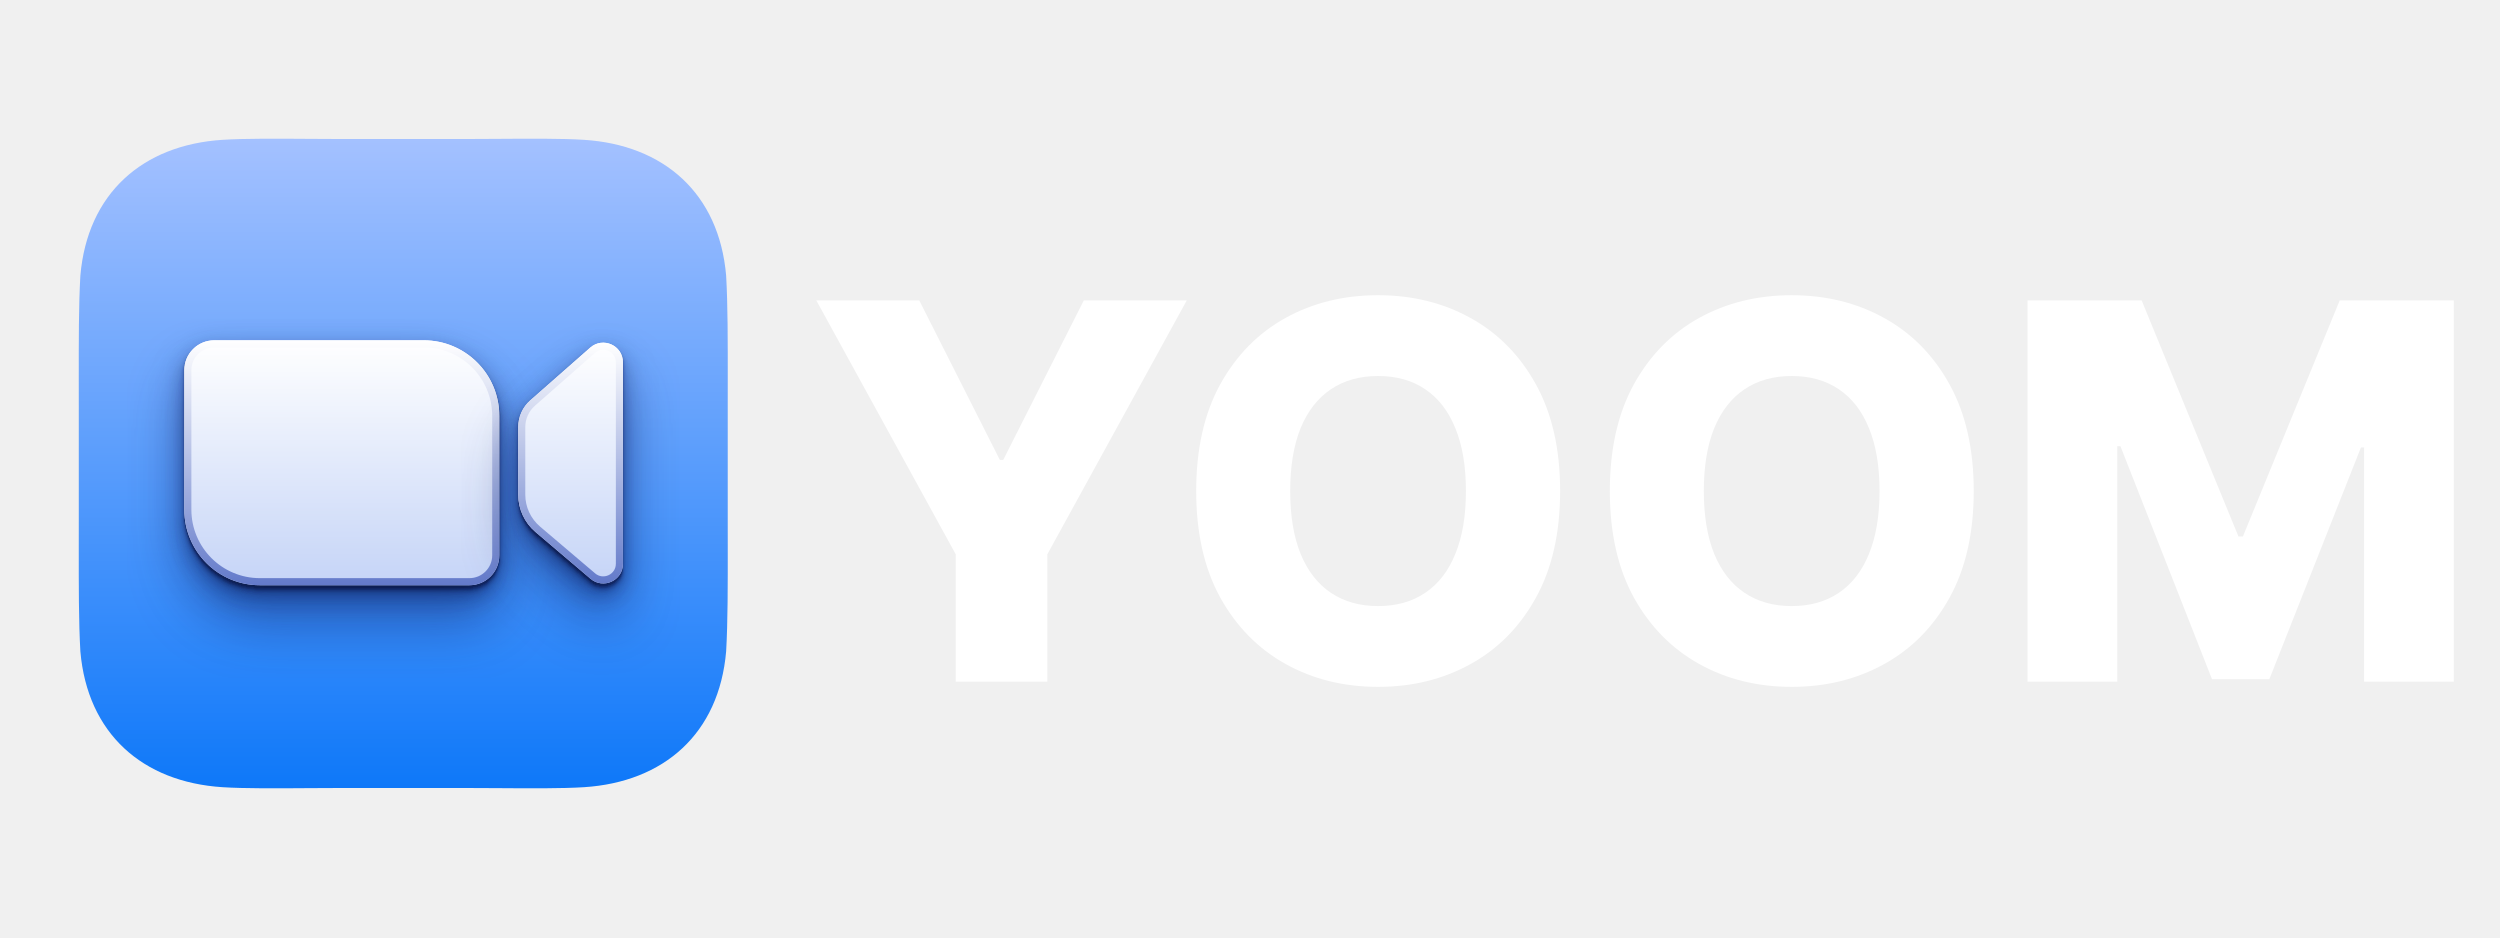
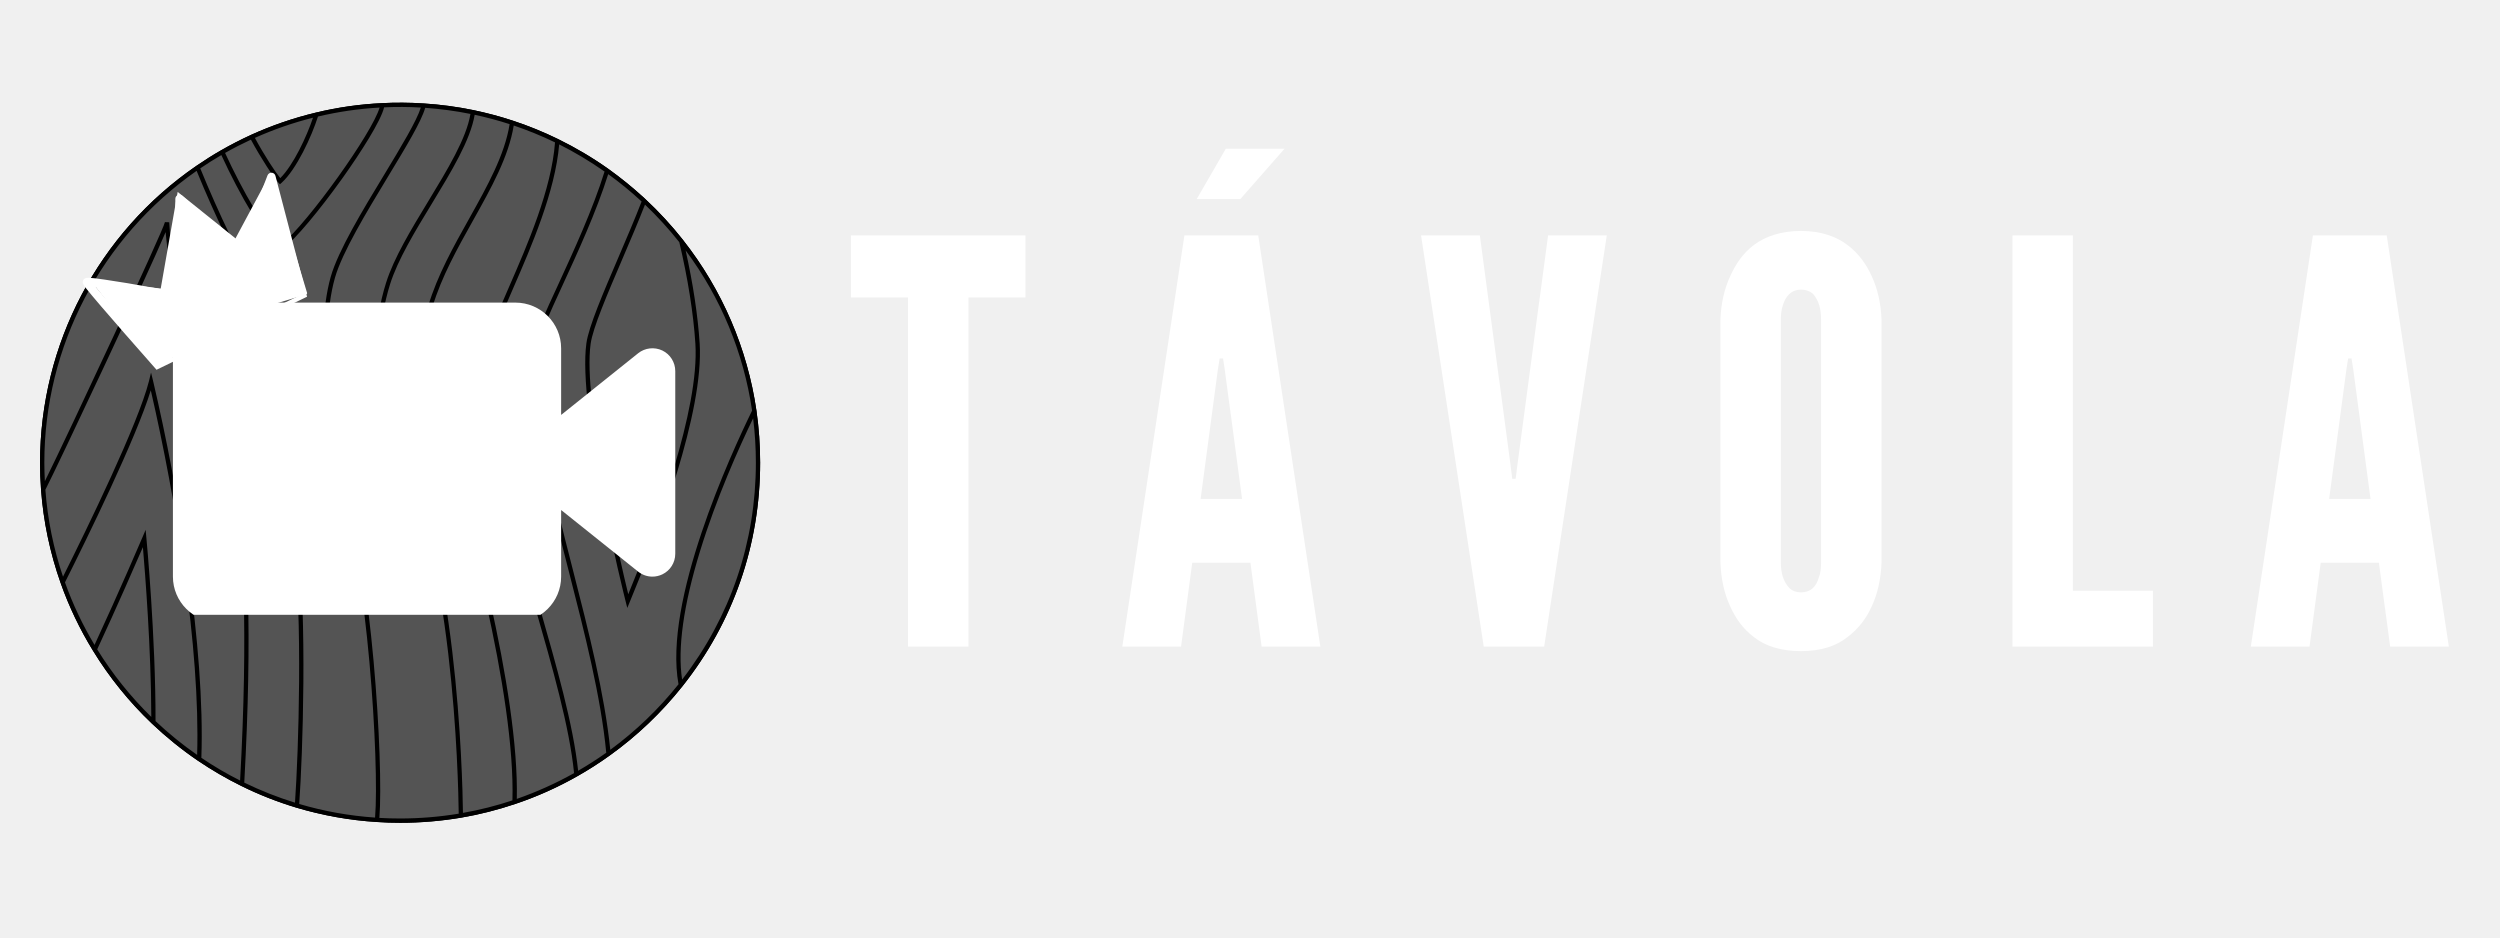
- <svg xmlns="http://www.w3.org/2000/svg" width="200" height="75" viewBox="0 0 159 52" fill="none">
-   <path d="M19.672 5.019C20.438 5.025 21.203 5.03 21.933 5.03H29.362C30.092 5.03 30.857 5.025 31.622 5.019C33.682 5.005 35.746 4.991 37.142 5.08C42.226 5.406 45.733 8.486 46.183 13.72C46.29 15.601 46.288 17.867 46.285 20.539V20.54C46.284 20.999 46.284 21.469 46.284 21.952V29.381C46.284 29.864 46.284 30.334 46.285 30.793C46.288 33.465 46.29 35.731 46.183 37.612C45.733 42.847 42.226 45.927 37.142 46.253C35.746 46.342 33.682 46.328 31.622 46.313C30.857 46.308 30.092 46.303 29.362 46.303H21.933C21.203 46.303 20.438 46.308 19.672 46.313C17.612 46.328 15.549 46.342 14.152 46.253C9.068 45.927 5.562 42.847 5.111 37.612C5.004 35.732 5.007 33.466 5.01 30.794V30.793C5.01 30.334 5.011 29.864 5.011 29.381V21.952C5.011 21.469 5.01 20.999 5.01 20.54V20.539C5.007 17.867 5.004 15.601 5.111 13.72C5.562 8.486 9.068 5.406 14.152 5.08C15.549 4.991 17.612 5.005 19.672 5.019Z" fill="url(#paint0_linear_2973_971)" />
-   <g filter="url(#filter0_dddddd_2973_971)">
-     <path d="M11.721 19.735C11.721 18.684 12.573 17.831 13.624 17.831H26.948C29.603 17.831 31.756 19.984 31.756 22.64V31.506C31.756 32.557 30.904 33.409 29.853 33.409H16.529C13.873 33.409 11.721 31.256 11.721 28.6V19.735Z" fill="url(#paint1_linear_2973_971)" />
-     <path d="M13.624 18.057H26.948C29.479 18.057 31.53 20.109 31.53 22.64V31.506C31.53 32.432 30.779 33.183 29.853 33.183H16.529C13.998 33.183 11.946 31.131 11.946 28.6V19.735C11.946 18.808 12.697 18.057 13.624 18.057Z" stroke="url(#paint2_linear_2973_971)" stroke-width="0.451" />
-   </g>
-   <g filter="url(#filter1_dddddd_2973_971)">
-     <path d="M32.958 23.346C32.958 22.699 33.237 22.082 33.723 21.654L37.54 18.296C38.349 17.584 39.62 18.159 39.62 19.236V32.042C39.62 33.109 38.37 33.687 37.557 32.996L34.053 30.019C33.358 29.429 32.958 28.564 32.958 27.653V23.346Z" fill="url(#paint3_linear_2973_971)" />
-     <path d="M33.872 21.823L37.689 18.465C38.353 17.882 39.394 18.353 39.394 19.236V32.042C39.394 32.917 38.37 33.391 37.703 32.825L34.199 29.848C33.555 29.3 33.183 28.498 33.183 27.653V23.346C33.183 22.763 33.434 22.209 33.872 21.823Z" stroke="url(#paint4_linear_2973_971)" stroke-width="0.451" />
-   </g>
-   <path d="M51.918 15.294H58.465L63.591 25.44H63.804L68.93 15.294H75.478L66.61 31.442V39.54H60.785V31.442L51.918 15.294ZM99.224 27.417C99.224 30.085 98.711 32.346 97.684 34.201C96.659 36.056 95.269 37.465 93.517 38.427C91.773 39.39 89.816 39.872 87.645 39.872C85.467 39.872 83.505 39.386 81.761 38.416C80.017 37.445 78.632 36.036 77.606 34.189C76.587 32.334 76.078 30.077 76.078 27.417C76.078 24.749 76.587 22.488 77.606 20.633C78.632 18.779 80.017 17.37 81.761 16.407C83.505 15.444 85.467 14.963 87.645 14.963C89.816 14.963 91.773 15.444 93.517 16.407C95.269 17.37 96.659 18.779 97.684 20.633C98.711 22.488 99.224 24.749 99.224 27.417ZM93.233 27.417C93.233 25.839 93.008 24.505 92.558 23.416C92.116 22.326 91.477 21.502 90.64 20.941C89.812 20.381 88.813 20.101 87.645 20.101C86.485 20.101 85.486 20.381 84.65 20.941C83.813 21.502 83.17 22.326 82.72 23.416C82.278 24.505 82.057 25.839 82.057 27.417C82.057 28.996 82.278 30.329 82.72 31.419C83.17 32.508 83.813 33.333 84.65 33.893C85.486 34.453 86.485 34.734 87.645 34.734C88.813 34.734 89.812 34.453 90.64 33.893C91.477 33.333 92.116 32.508 92.558 31.419C93.008 30.329 93.233 28.996 93.233 27.417ZM125.53 27.417C125.53 30.085 125.017 32.346 123.991 34.201C122.965 36.056 121.576 37.465 119.824 38.427C118.079 39.39 116.122 39.872 113.951 39.872C111.773 39.872 109.812 39.386 108.067 38.416C106.323 37.445 104.938 36.036 103.912 34.189C102.894 32.334 102.385 30.077 102.385 27.417C102.385 24.749 102.894 22.488 103.912 20.633C104.938 18.779 106.323 17.37 108.067 16.407C109.812 15.444 111.773 14.963 113.951 14.963C116.122 14.963 118.079 15.444 119.824 16.407C121.576 17.37 122.965 18.779 123.991 20.633C125.017 22.488 125.53 24.749 125.53 27.417ZM119.539 27.417C119.539 25.839 119.314 24.505 118.865 23.416C118.423 22.326 117.783 21.502 116.947 20.941C116.118 20.381 115.119 20.101 113.951 20.101C112.791 20.101 111.793 20.381 110.956 20.941C110.119 21.502 109.476 22.326 109.026 23.416C108.584 24.505 108.363 25.839 108.363 27.417C108.363 28.996 108.584 30.329 109.026 31.419C109.476 32.508 110.119 33.333 110.956 33.893C111.793 34.453 112.791 34.734 113.951 34.734C115.119 34.734 116.118 34.453 116.947 33.893C117.783 33.333 118.423 32.508 118.865 31.419C119.314 30.329 119.539 28.996 119.539 27.417ZM128.951 15.294H136.209L142.365 30.306H142.649L148.805 15.294H156.063V39.54H150.356V24.647H150.155L144.33 39.386H140.684L134.859 24.564H134.658V39.54H128.951V15.294Z" fill="white" />
+ <svg xmlns="http://www.w3.org/2000/svg" width="200" zoomAndPan="magnify" viewBox="0 0 150 56.25" height="75" preserveAspectRatio="xMidYMid meet" version="1.0">
  <defs>
-     <filter id="filter0_dddddd_2973_971" x="8.114" y="16.479" width="27.248" height="22.79" filterUnits="userSpaceOnUse" color-interpolation-filters="sRGB">
-       <feFlood flood-opacity="0" result="BackgroundImageFix" />
-       <feColorMatrix in="SourceAlpha" type="matrix" values="0 0 0 0 0 0 0 0 0 0 0 0 0 0 0 0 0 0 127 0" result="hardAlpha" />
-       <feOffset dy="0.124" />
-       <feGaussianBlur stdDeviation="0.046" />
-       <feColorMatrix type="matrix" values="0 0 0 0 0.051 0 0 0 0 0.122 0 0 0 0 0.396 0 0 0 0.19 0" />
-       <feBlend mode="multiply" in2="BackgroundImageFix" result="effect1_dropShadow_2973_971" />
-       <feColorMatrix in="SourceAlpha" type="matrix" values="0 0 0 0 0 0 0 0 0 0 0 0 0 0 0 0 0 0 127 0" result="hardAlpha" />
-       <feOffset dy="0.243" />
-       <feGaussianBlur stdDeviation="0.101" />
-       <feColorMatrix type="matrix" values="0 0 0 0 0.051 0 0 0 0 0.122 0 0 0 0 0.396 0 0 0 0.369 0" />
-       <feBlend mode="multiply" in2="effect1_dropShadow_2973_971" result="effect2_dropShadow_2973_971" />
-       <feColorMatrix in="SourceAlpha" type="matrix" values="0 0 0 0 0 0 0 0 0 0 0 0 0 0 0 0 0 0 127 0" result="hardAlpha" />
-       <feOffset dy="0.373" />
-       <feGaussianBlur stdDeviation="0.174" />
-       <feColorMatrix type="matrix" values="0 0 0 0 0.051 0 0 0 0 0.122 0 0 0 0 0.396 0 0 0 0.3 0" />
-       <feBlend mode="multiply" in2="effect2_dropShadow_2973_971" result="effect3_dropShadow_2973_971" />
-       <feColorMatrix in="SourceAlpha" type="matrix" values="0 0 0 0 0 0 0 0 0 0 0 0 0 0 0 0 0 0 127 0" result="hardAlpha" />
-       <feOffset dy="0.548" />
-       <feGaussianBlur stdDeviation="0.551" />
-       <feColorMatrix type="matrix" values="0 0 0 0 0.051 0 0 0 0 0.122 0 0 0 0 0.396 0 0 0 0.3 0" />
-       <feBlend mode="multiply" in2="effect3_dropShadow_2973_971" result="effect4_dropShadow_2973_971" />
-       <feColorMatrix in="SourceAlpha" type="matrix" values="0 0 0 0 0 0 0 0 0 0 0 0 0 0 0 0 0 0 127 0" result="hardAlpha" />
-       <feOffset dy="0.852" />
-       <feGaussianBlur stdDeviation="1.025" />
-       <feColorMatrix type="matrix" values="0 0 0 0 0.051 0 0 0 0 0.122 0 0 0 0 0.396 0 0 0 0.29 0" />
-       <feBlend mode="overlay" in2="effect4_dropShadow_2973_971" result="effect5_dropShadow_2973_971" />
-       <feColorMatrix in="SourceAlpha" type="matrix" values="0 0 0 0 0 0 0 0 0 0 0 0 0 0 0 0 0 0 127 0" result="hardAlpha" />
-       <feOffset dy="2.254" />
-       <feGaussianBlur stdDeviation="1.803" />
-       <feColorMatrix type="matrix" values="0 0 0 0 0.051 0 0 0 0 0.122 0 0 0 0 0.396 0 0 0 0.45 0" />
-       <feBlend mode="multiply" in2="effect5_dropShadow_2973_971" result="effect6_dropShadow_2973_971" />
-       <feBlend mode="normal" in="SourceGraphic" in2="effect6_dropShadow_2973_971" result="shape" />
-     </filter>
-     <filter id="filter1_dddddd_2973_971" x="29.352" y="16.629" width="13.874" height="22.528" filterUnits="userSpaceOnUse" color-interpolation-filters="sRGB">
-       <feFlood flood-opacity="0" result="BackgroundImageFix" />
-       <feColorMatrix in="SourceAlpha" type="matrix" values="0 0 0 0 0 0 0 0 0 0 0 0 0 0 0 0 0 0 127 0" result="hardAlpha" />
-       <feOffset dy="0.124" />
-       <feGaussianBlur stdDeviation="0.046" />
-       <feColorMatrix type="matrix" values="0 0 0 0 0.051 0 0 0 0 0.122 0 0 0 0 0.396 0 0 0 0.19 0" />
-       <feBlend mode="multiply" in2="BackgroundImageFix" result="effect1_dropShadow_2973_971" />
-       <feColorMatrix in="SourceAlpha" type="matrix" values="0 0 0 0 0 0 0 0 0 0 0 0 0 0 0 0 0 0 127 0" result="hardAlpha" />
-       <feOffset dy="0.243" />
-       <feGaussianBlur stdDeviation="0.101" />
-       <feColorMatrix type="matrix" values="0 0 0 0 0.051 0 0 0 0 0.122 0 0 0 0 0.396 0 0 0 0.369 0" />
-       <feBlend mode="multiply" in2="effect1_dropShadow_2973_971" result="effect2_dropShadow_2973_971" />
-       <feColorMatrix in="SourceAlpha" type="matrix" values="0 0 0 0 0 0 0 0 0 0 0 0 0 0 0 0 0 0 127 0" result="hardAlpha" />
-       <feOffset dy="0.373" />
-       <feGaussianBlur stdDeviation="0.174" />
-       <feColorMatrix type="matrix" values="0 0 0 0 0.051 0 0 0 0 0.122 0 0 0 0 0.396 0 0 0 0.3 0" />
-       <feBlend mode="multiply" in2="effect2_dropShadow_2973_971" result="effect3_dropShadow_2973_971" />
-       <feColorMatrix in="SourceAlpha" type="matrix" values="0 0 0 0 0 0 0 0 0 0 0 0 0 0 0 0 0 0 127 0" result="hardAlpha" />
-       <feOffset dy="0.548" />
-       <feGaussianBlur stdDeviation="0.551" />
-       <feColorMatrix type="matrix" values="0 0 0 0 0.051 0 0 0 0 0.122 0 0 0 0 0.396 0 0 0 0.3 0" />
-       <feBlend mode="multiply" in2="effect3_dropShadow_2973_971" result="effect4_dropShadow_2973_971" />
-       <feColorMatrix in="SourceAlpha" type="matrix" values="0 0 0 0 0 0 0 0 0 0 0 0 0 0 0 0 0 0 127 0" result="hardAlpha" />
-       <feOffset dy="0.852" />
-       <feGaussianBlur stdDeviation="1.025" />
-       <feColorMatrix type="matrix" values="0 0 0 0 0.051 0 0 0 0 0.122 0 0 0 0 0.396 0 0 0 0.29 0" />
-       <feBlend mode="overlay" in2="effect4_dropShadow_2973_971" result="effect5_dropShadow_2973_971" />
-       <feColorMatrix in="SourceAlpha" type="matrix" values="0 0 0 0 0 0 0 0 0 0 0 0 0 0 0 0 0 0 127 0" result="hardAlpha" />
-       <feOffset dy="2.254" />
-       <feGaussianBlur stdDeviation="1.803" />
-       <feColorMatrix type="matrix" values="0 0 0 0 0.051 0 0 0 0 0.122 0 0 0 0 0.396 0 0 0 0.45 0" />
-       <feBlend mode="multiply" in2="effect5_dropShadow_2973_971" result="effect6_dropShadow_2973_971" />
-       <feBlend mode="normal" in="SourceGraphic" in2="effect6_dropShadow_2973_971" result="shape" />
-     </filter>
-     <linearGradient id="paint0_linear_2973_971" x1="25.647" y1="5.009" x2="25.647" y2="46.324" gradientUnits="userSpaceOnUse">
-       <stop stop-color="#A4C1FF" />
-       <stop offset="1" stop-color="#0E78F9" />
-     </linearGradient>
-     <linearGradient id="paint1_linear_2973_971" x1="21.738" y1="17.831" x2="21.738" y2="33.409" gradientUnits="userSpaceOnUse">
-       <stop stop-color="white" />
-       <stop offset="1" stop-color="#C5D4F7" />
-     </linearGradient>
-     <linearGradient id="paint2_linear_2973_971" x1="21.738" y1="17.831" x2="21.738" y2="33.409" gradientUnits="userSpaceOnUse">
-       <stop stop-color="white" />
-       <stop offset="1" stop-color="#637ACA" />
-     </linearGradient>
-     <linearGradient id="paint3_linear_2973_971" x1="36.289" y1="17.982" x2="36.289" y2="33.297" gradientUnits="userSpaceOnUse">
-       <stop stop-color="white" />
-       <stop offset="1" stop-color="#C5D4F7" />
-     </linearGradient>
-     <linearGradient id="paint4_linear_2973_971" x1="36.289" y1="17.982" x2="36.289" y2="33.297" gradientUnits="userSpaceOnUse">
-       <stop stop-color="white" />
-       <stop offset="1" stop-color="#637ACA" />
-     </linearGradient>
+     <g />
+     <clipPath id="27e645c90a">
+       <path d="M 2.395 6.145 L 45.621 6.145 L 45.621 49.367 L 2.395 49.367 Z M 2.395 6.145 " clip-rule="nonzero" />
+     </clipPath>
+     <clipPath id="873afb8c95">
+       <path d="M 40 24 L 45.621 24 L 45.621 42 L 40 42 Z M 40 24 " clip-rule="nonzero" />
+     </clipPath>
+     <clipPath id="4b9ea81f6a">
+       <path d="M 32 10 L 45.621 10 L 45.621 46 L 32 46 Z M 32 10 " clip-rule="nonzero" />
+     </clipPath>
+     <clipPath id="3f2d5607fd">
+       <path d="M 22 6.145 L 31 6.145 L 31 49 L 22 49 Z M 22 6.145 " clip-rule="nonzero" />
+     </clipPath>
+     <clipPath id="9c99594391">
+       <path d="M 19 6.145 L 29 6.145 L 29 49.367 L 19 49.367 Z M 19 6.145 " clip-rule="nonzero" />
+     </clipPath>
+     <clipPath id="2e23400145">
+       <path d="M 11 6.145 L 26 6.145 L 26 49.367 L 11 49.367 Z M 11 6.145 " clip-rule="nonzero" />
+     </clipPath>
+     <clipPath id="9ab340fa2b">
+       <path d="M 13 6.145 L 23 6.145 L 23 15 L 13 15 Z M 13 6.145 " clip-rule="nonzero" />
+     </clipPath>
+     <clipPath id="eb9f9ff59d">
+       <path d="M 15 6.145 L 19 6.145 L 19 11 L 15 11 Z M 15 6.145 " clip-rule="nonzero" />
+     </clipPath>
+     <clipPath id="e169e474e6">
+       <path d="M 2.395 10 L 19 10 L 19 49 L 2.395 49 Z M 2.395 10 " clip-rule="nonzero" />
+     </clipPath>
+     <clipPath id="f12c0516ff">
+       <path d="M 2.395 13 L 15 13 L 15 48 L 2.395 48 Z M 2.395 13 " clip-rule="nonzero" />
+     </clipPath>
+     <clipPath id="124c5afaf8">
+       <path d="M 2.395 6.145 L 45.621 6.145 L 45.621 49.367 L 2.395 49.367 Z M 2.395 6.145 " clip-rule="nonzero" />
+     </clipPath>
+     <clipPath id="46c020f4c1">
+       <path d="M 10.363 18.156 L 40.621 18.156 L 40.621 36.887 L 10.363 36.887 Z M 10.363 18.156 " clip-rule="nonzero" />
+     </clipPath>
+     <clipPath id="2437bd7628">
+       <path d="M 4 10 L 19 10 L 19 23 L 4 23 Z M 4 10 " clip-rule="nonzero" />
+     </clipPath>
+     <clipPath id="6f3b364244">
+       <path d="M 3.949 14.957 L 15.934 9.141 L 19.812 17.129 L 7.828 22.945 Z M 3.949 14.957 " clip-rule="nonzero" />
+     </clipPath>
+     <clipPath id="8e5c8d701e">
+       <path d="M 3.949 14.957 L 15.934 9.141 L 19.812 17.129 L 7.828 22.945 Z M 3.949 14.957 " clip-rule="nonzero" />
+     </clipPath>
+     <clipPath id="02612c5c43">
+       <path d="M 9 11 L 19 11 L 19 21 L 9 21 Z M 9 11 " clip-rule="nonzero" />
+     </clipPath>
+     <clipPath id="55c8d0690f">
+       <path d="M 6.156 13.211 L 15.16 9.816 L 18.031 17.434 L 9.031 20.828 Z M 6.156 13.211 " clip-rule="nonzero" />
+     </clipPath>
+     <clipPath id="bff02727c7">
+       <path d="M 6.156 13.211 L 15.16 9.816 L 18.031 17.434 L 9.031 20.828 Z M 6.156 13.211 " clip-rule="nonzero" />
+     </clipPath>
+     <clipPath id="8e0a18fb96">
+       <path d="M 6.156 13.211 L 15.16 9.816 L 18.031 17.434 L 9.031 20.828 Z M 6.156 13.211 " clip-rule="nonzero" />
+     </clipPath>
+     <clipPath id="d0af301a69">
+       <path d="M 5 17 L 15 17 L 15 22 L 5 22 Z M 5 17 " clip-rule="nonzero" />
+     </clipPath>
+     <clipPath id="99e3231c23">
+       <path d="M 5.551 16.977 L 10.777 12.848 L 14.91 18.074 L 9.684 22.203 Z M 5.551 16.977 " clip-rule="nonzero" />
+     </clipPath>
+     <clipPath id="5cd78053dd">
+       <path d="M 5.551 16.977 L 10.777 12.848 L 14.91 18.074 L 9.684 22.203 Z M 5.551 16.977 " clip-rule="nonzero" />
+     </clipPath>
+     <clipPath id="f8aa731e27">
+       <path d="M 5 16 L 15 16 L 15 23 L 5 23 Z M 5 16 " clip-rule="nonzero" />
+     </clipPath>
+     <clipPath id="d3b4695c14">
+       <path d="M 5.551 16.977 L 10.777 12.848 L 14.91 18.074 L 9.684 22.203 Z M 5.551 16.977 " clip-rule="nonzero" />
+     </clipPath>
+     <clipPath id="dd18467cea">
+       <path d="M 5.551 16.977 L 10.777 12.848 L 14.91 18.074 L 9.684 22.203 Z M 5.551 16.977 " clip-rule="nonzero" />
+     </clipPath>
+     <clipPath id="c73777592c">
+       <path d="M 11 10 L 19 10 L 19 20 L 11 20 Z M 11 10 " clip-rule="nonzero" />
+     </clipPath>
+     <clipPath id="ef36f3d11b">
+       <path d="M 9.223 12.691 L 16.309 10.555 L 18.445 17.641 L 11.363 19.777 Z M 9.223 12.691 " clip-rule="nonzero" />
+     </clipPath>
+     <clipPath id="0bc21cfc64">
+       <path d="M 16.332 10.547 L 9.246 12.684 L 11.383 19.77 L 18.469 17.633 Z M 16.332 10.547 " clip-rule="nonzero" />
+     </clipPath>
  </defs>
+   <g clip-path="url(#27e645c90a)">
+     <path fill="#000000" d="M 45.387 24.641 C 44.848 20.918 43.328 17.383 40.996 14.418 L 40.98 14.395 C 40.297 13.531 39.543 12.711 38.738 11.961 L 38.598 11.828 L 38.598 11.832 C 37.938 11.227 37.23 10.656 36.5 10.133 C 35.547 9.457 34.535 8.859 33.492 8.348 C 32.613 7.918 31.695 7.543 30.766 7.238 C 29.996 6.984 29.199 6.773 28.398 6.605 C 27.426 6.406 26.426 6.27 25.422 6.207 C 24.586 6.152 23.73 6.145 22.938 6.188 C 21.594 6.25 20.25 6.441 18.945 6.758 C 17.613 7.078 16.305 7.527 15.059 8.094 C 14.445 8.375 13.848 8.684 13.273 9.012 C 12.77 9.301 12.27 9.617 11.785 9.949 C 5.91 13.984 2.402 20.645 2.402 27.762 C 2.402 28.297 2.422 28.836 2.461 29.367 C 2.602 31.289 3 33.176 3.637 34.977 C 4.137 36.391 4.789 37.758 5.578 39.039 C 6.559 40.645 7.75 42.117 9.117 43.418 C 9.973 44.23 10.902 44.98 11.879 45.645 C 12.703 46.203 13.574 46.711 14.469 47.152 C 15.535 47.68 16.648 48.117 17.777 48.457 L 17.816 48.332 L 17.777 48.457 C 19.348 48.926 20.973 49.219 22.613 49.32 C 23.066 49.352 23.535 49.367 24.008 49.367 C 25.238 49.367 26.473 49.262 27.672 49.059 C 28.77 48.871 29.859 48.594 30.914 48.238 C 32.207 47.805 33.461 47.242 34.645 46.57 C 35.309 46.195 35.961 45.777 36.586 45.328 C 38.227 44.152 39.691 42.754 40.949 41.172 C 44 37.324 45.609 32.688 45.609 27.762 C 45.609 26.715 45.535 25.664 45.387 24.641 Z M 45.387 24.641 " fill-opacity="1" fill-rule="nonzero" />
+   </g>
+   <g clip-path="url(#873afb8c95)">
+     <path fill="#545454" d="M 45.258 24.66 C 45.406 25.672 45.48 26.711 45.48 27.762 C 45.48 32.797 43.75 37.43 40.848 41.09 C 40.023 36.832 42.953 29.363 45.258 24.66 Z M 45.258 24.66 " fill-opacity="1" fill-rule="nonzero" />
+   </g>
+   <path fill="#545454" d="M 41.852 20.613 C 42.094 24.406 39.699 31.188 37.664 36.066 C 37.664 36.066 34.766 24.512 35.309 20.613 C 35.52 19.105 37.5 15.039 38.648 12.055 C 39.453 12.801 40.195 13.613 40.879 14.473 C 41.391 16.645 41.73 18.758 41.852 20.613 Z M 41.852 20.613 " fill-opacity="1" fill-rule="nonzero" />
+   <g clip-path="url(#4b9ea81f6a)">
+     <path fill="#545454" d="M 40.879 14.477 C 43.156 17.363 44.707 20.848 45.258 24.66 C 42.953 29.363 40.023 36.832 40.848 41.09 C 39.602 42.66 38.145 44.055 36.512 45.223 C 35.766 37.188 31.293 26.762 32.176 20.613 C 32.355 19.359 35.172 14.344 36.426 10.238 C 37.207 10.793 37.949 11.402 38.652 12.055 C 37.504 15.039 35.523 19.105 35.312 20.613 C 34.766 24.512 37.668 36.066 37.668 36.066 C 39.699 31.188 42.094 24.406 41.852 20.613 C 41.73 18.758 41.391 16.645 40.879 14.477 Z M 40.879 14.477 " fill-opacity="1" fill-rule="nonzero" />
+   </g>
+   <path fill="#545454" d="M 33.438 8.465 C 34.484 8.977 35.48 9.57 36.426 10.238 C 35.172 14.344 32.355 19.359 32.176 20.613 C 31.293 26.762 35.766 37.188 36.512 45.227 C 35.891 45.668 35.246 46.082 34.582 46.457 C 33.91 39.5 28.641 27.922 29.426 20.613 C 29.617 18.805 33.145 13.016 33.438 8.465 Z M 33.438 8.465 " fill-opacity="1" fill-rule="nonzero" />
+   <path fill="#545454" d="M 34.582 46.457 C 33.41 47.121 32.168 47.68 30.875 48.117 C 31.086 41.867 28.094 30.359 25.891 24.148 C 23.559 17.578 29.984 12.484 30.727 7.359 C 31.66 7.668 32.562 8.035 33.438 8.465 C 33.145 13.012 29.621 18.805 29.426 20.613 C 28.641 27.922 33.91 39.5 34.582 46.457 Z M 34.582 46.457 " fill-opacity="1" fill-rule="nonzero" />
+   <g clip-path="url(#3f2d5607fd)">
+     <path fill="#545454" d="M 25.891 24.148 C 28.094 30.359 31.086 41.867 30.871 48.117 C 29.832 48.469 28.758 48.742 27.652 48.93 C 27.625 45.992 27.215 32.531 23.656 26.387 C 22.062 23.629 22.508 19.488 23.281 17.02 C 24.297 13.785 27.996 9.539 28.375 6.734 C 29.172 6.898 29.961 7.109 30.727 7.359 C 29.984 12.488 23.559 17.578 25.891 24.148 Z M 25.891 24.148 " fill-opacity="1" fill-rule="nonzero" />
+   </g>
+   <g clip-path="url(#9c99594391)">
+     <path fill="#545454" d="M 23.656 26.383 C 27.215 32.531 27.625 45.992 27.652 48.93 C 26.465 49.133 25.25 49.238 24.008 49.238 C 23.539 49.238 23.078 49.223 22.621 49.191 C 22.938 45.984 22.129 33.781 20.531 29.508 C 19.797 27.547 18.914 20.332 19.973 16.629 C 20.781 13.789 25.047 8.012 25.414 6.332 C 26.418 6.398 27.406 6.531 28.371 6.73 C 27.996 9.539 24.293 13.781 23.281 17.02 C 22.508 19.488 22.062 23.629 23.656 26.383 Z M 23.656 26.383 " fill-opacity="1" fill-rule="nonzero" />
+   </g>
+   <g clip-path="url(#2e23400145)">
+     <path fill="#545454" d="M 24.008 6.289 C 24.48 6.289 24.949 6.305 25.414 6.336 C 25.047 8.012 20.785 13.789 19.973 16.629 C 18.914 20.332 19.797 27.547 20.531 29.512 C 22.133 33.781 22.938 45.984 22.621 49.195 C 20.961 49.09 19.352 48.797 17.816 48.332 C 18.047 45.172 18.301 37.148 17.734 32.309 C 17.312 28.68 17.152 20.289 15.355 17.328 C 14.324 15.629 12.902 12.629 11.855 10.055 C 12.336 9.727 12.832 9.414 13.34 9.121 C 14.426 11.504 15.98 14.246 16.902 14.828 C 18.543 13.523 22.742 7.668 22.941 6.316 C 23.297 6.297 23.648 6.289 24.008 6.289 Z M 24.008 6.289 " fill-opacity="1" fill-rule="nonzero" />
+   </g>
+   <g clip-path="url(#9ab340fa2b)">
+     <path fill="#545454" d="M 18.977 6.883 C 20.258 6.574 21.586 6.379 22.941 6.316 C 22.738 7.668 18.543 13.523 16.902 14.828 C 15.98 14.246 14.426 11.504 13.34 9.121 C 13.914 8.793 14.504 8.488 15.113 8.211 C 15.746 9.395 16.527 10.586 16.805 10.875 C 17.738 10.035 18.641 7.969 18.977 6.883 Z M 18.977 6.883 " fill-opacity="1" fill-rule="nonzero" />
+   </g>
+   <g clip-path="url(#eb9f9ff59d)">
+     <path fill="#545454" d="M 18.977 6.883 C 18.641 7.969 17.738 10.035 16.805 10.875 C 16.527 10.582 15.742 9.395 15.113 8.211 C 16.34 7.652 17.633 7.203 18.977 6.883 Z M 18.977 6.883 " fill-opacity="1" fill-rule="nonzero" />
+   </g>
+   <g clip-path="url(#e169e474e6)">
+     <path fill="#545454" d="M 17.734 32.309 C 18.301 37.145 18.051 45.168 17.816 48.332 C 16.676 47.988 15.574 47.555 14.523 47.035 C 16.035 20.031 10.543 22.242 10.023 13.344 C 9.973 13.789 3.5 27.605 2.59 29.355 C 2.551 28.832 2.531 28.301 2.531 27.762 C 2.531 20.414 6.227 13.926 11.855 10.055 C 12.902 12.625 14.324 15.629 15.355 17.328 C 17.152 20.289 17.312 28.68 17.734 32.309 Z M 17.734 32.309 " fill-opacity="1" fill-rule="nonzero" />
+   </g>
+   <g clip-path="url(#f12c0516ff)">
+     <path fill="#545454" d="M 10.023 13.344 C 10.543 22.242 16.035 20.031 14.523 47.035 C 13.629 46.594 12.77 46.094 11.949 45.535 C 12.188 39.207 10.746 30.082 9.059 22.898 C 8.449 25.348 5.566 31.328 3.758 34.934 C 3.133 33.168 2.734 31.297 2.59 29.355 C 3.5 27.605 9.973 13.789 10.023 13.344 Z M 10.023 13.344 " fill-opacity="1" fill-rule="nonzero" />
+   </g>
+   <path fill="#545454" d="M 9.059 22.898 C 10.746 30.082 12.188 39.207 11.949 45.535 C 10.977 44.875 10.059 44.133 9.207 43.324 C 9.219 38.266 8.66 32.305 8.66 32.305 C 8.66 32.305 7.25 35.605 5.688 38.973 C 4.91 37.707 4.262 36.355 3.758 34.934 C 5.566 31.328 8.449 25.348 9.059 22.898 Z M 9.059 22.898 " fill-opacity="1" fill-rule="nonzero" />
+   <path fill="#545454" d="M 8.66 32.309 C 8.66 32.309 9.219 38.266 9.207 43.324 C 7.852 42.035 6.668 40.574 5.688 38.973 C 7.25 35.605 8.66 32.309 8.66 32.309 Z M 8.66 32.309 " fill-opacity="1" fill-rule="nonzero" />
+   <g clip-path="url(#124c5afaf8)">
+     <path fill="#000000" d="M 45.387 24.641 C 44.848 20.918 43.328 17.383 40.996 14.418 L 40.98 14.395 C 40.297 13.531 39.543 12.711 38.738 11.961 L 38.598 11.828 L 38.598 11.832 C 37.938 11.227 37.23 10.656 36.5 10.133 C 35.547 9.457 34.535 8.859 33.492 8.348 C 32.613 7.918 31.695 7.543 30.766 7.238 C 29.996 6.984 29.199 6.773 28.398 6.605 C 27.426 6.406 26.426 6.27 25.422 6.207 C 24.586 6.152 23.73 6.145 22.938 6.188 C 21.594 6.25 20.25 6.441 18.945 6.758 C 17.613 7.078 16.305 7.527 15.059 8.094 C 14.445 8.375 13.848 8.684 13.273 9.012 C 12.77 9.301 12.27 9.617 11.785 9.949 C 5.91 13.984 2.402 20.645 2.402 27.762 C 2.402 28.297 2.422 28.836 2.461 29.367 C 2.602 31.289 3 33.176 3.637 34.977 C 4.137 36.391 4.789 37.758 5.578 39.039 C 6.559 40.645 7.75 42.117 9.117 43.418 C 9.973 44.23 10.902 44.98 11.879 45.645 C 12.703 46.203 13.574 46.711 14.469 47.152 C 15.535 47.68 16.648 48.117 17.777 48.457 L 17.816 48.332 L 17.777 48.457 C 19.348 48.926 20.973 49.219 22.613 49.32 C 23.066 49.352 23.535 49.367 24.008 49.367 C 25.238 49.367 26.473 49.262 27.672 49.059 C 28.77 48.871 29.859 48.594 30.914 48.238 C 32.207 47.805 33.461 47.242 34.645 46.57 C 35.309 46.195 35.961 45.777 36.586 45.328 C 38.227 44.152 39.691 42.754 40.949 41.172 C 44 37.324 45.609 32.688 45.609 27.762 C 45.609 26.715 45.535 25.664 45.387 24.641 Z M 40.758 14.531 C 41.273 16.707 41.605 18.809 41.723 20.621 C 41.973 24.551 39.379 31.574 37.695 35.656 C 37.203 33.625 34.957 24.062 35.438 20.629 C 35.57 19.672 36.438 17.652 37.352 15.516 C 37.82 14.422 38.305 13.293 38.699 12.277 C 39.438 12.98 40.129 13.738 40.758 14.531 Z M 34.133 34.297 C 35.078 37.984 36.055 41.797 36.375 45.164 C 35.828 45.551 35.262 45.914 34.688 46.246 C 34.391 43.457 33.395 39.984 32.344 36.312 C 30.742 30.73 29.09 24.957 29.555 20.625 C 29.625 19.973 30.172 18.719 30.805 17.262 C 31.867 14.824 33.312 11.504 33.551 8.664 C 34.492 9.137 35.406 9.684 36.273 10.293 C 35.574 12.555 34.41 15.078 33.477 17.109 C 32.723 18.738 32.133 20.023 32.051 20.594 C 31.535 24.172 32.797 29.09 34.133 34.297 Z M 23.77 26.32 C 22.094 23.43 22.75 19.137 23.402 17.059 C 23.863 15.59 24.898 13.883 25.902 12.234 C 27.094 10.27 28.223 8.41 28.48 6.887 C 29.188 7.039 29.895 7.227 30.578 7.449 C 30.281 9.301 29.25 11.148 28.16 13.098 C 26.254 16.5 24.289 20.016 25.77 24.191 C 27.953 30.344 30.926 41.77 30.746 48.023 C 29.777 48.344 28.781 48.598 27.777 48.773 C 27.75 46.559 27.43 32.645 23.77 26.32 Z M 26.012 24.105 C 24.57 20.043 26.508 16.578 28.383 13.227 C 29.48 11.266 30.516 9.414 30.824 7.531 C 31.668 7.816 32.5 8.156 33.301 8.543 C 33.094 11.359 31.637 14.707 30.566 17.16 C 29.898 18.695 29.371 19.906 29.297 20.602 C 28.828 24.98 30.488 30.777 32.094 36.383 C 33.16 40.094 34.164 43.602 34.445 46.387 C 33.352 47 32.195 47.52 31.008 47.934 C 31.156 41.629 28.191 30.246 26.012 24.105 Z M 25.25 6.453 C 25 7.258 24.055 8.824 23.055 10.477 C 21.758 12.613 20.293 15.039 19.848 16.594 C 18.773 20.348 19.688 27.629 20.41 29.555 C 22.027 33.867 22.773 45.832 22.504 49.055 C 20.961 48.949 19.43 48.676 17.953 48.238 C 18.168 45.203 18.434 37.195 17.863 32.293 C 17.766 31.449 17.684 30.367 17.586 29.113 C 17.281 25.082 16.859 19.559 15.465 17.258 C 14.492 15.66 13.113 12.797 12.016 10.102 C 12.426 9.82 12.852 9.555 13.281 9.305 C 14.387 11.707 15.895 14.344 16.832 14.938 L 16.91 14.984 L 16.98 14.926 C 17.746 14.32 19.152 12.645 20.566 10.664 C 21.652 9.137 22.848 7.266 23.047 6.441 C 23.758 6.406 24.508 6.41 25.25 6.453 Z M 16.711 10.965 L 16.797 11.055 L 16.891 10.973 C 17.793 10.16 18.699 8.184 19.078 6.992 C 20.289 6.703 21.535 6.523 22.777 6.453 C 22.332 7.977 18.535 13.293 16.895 14.668 C 15.996 14.008 14.531 11.41 13.504 9.176 C 14.004 8.891 14.527 8.625 15.055 8.379 C 15.664 9.508 16.422 10.66 16.711 10.965 Z M 15.293 8.273 C 16.414 7.77 17.586 7.363 18.781 7.062 C 18.402 8.191 17.609 9.898 16.816 10.688 C 16.516 10.32 15.863 9.332 15.293 8.273 Z M 11.797 10.25 C 12.898 12.941 14.273 15.797 15.242 17.395 C 16.605 19.641 17.023 25.129 17.332 29.137 C 17.426 30.391 17.508 31.477 17.609 32.324 C 18.172 37.176 17.914 45.094 17.699 48.16 C 16.664 47.84 15.641 47.438 14.656 46.957 C 15.652 28.996 13.559 24 11.875 19.984 C 11.043 17.996 10.324 16.281 10.152 13.336 L 9.895 13.328 C 9.805 13.816 4.141 25.945 2.691 28.875 C 2.672 28.504 2.66 28.133 2.66 27.762 C 2.66 20.785 6.074 14.25 11.797 10.25 Z M 2.723 29.383 C 3.504 27.863 8.797 16.625 9.938 13.926 C 10.168 16.57 10.852 18.207 11.641 20.082 C 13.309 24.066 15.383 29.02 14.406 46.832 C 13.605 46.43 12.824 45.973 12.082 45.469 C 12.312 38.883 10.742 29.488 9.188 22.867 L 9.062 22.352 L 8.938 22.867 C 8.301 25.406 5.223 31.719 3.781 34.602 C 3.211 32.922 2.855 31.168 2.723 29.383 Z M 8.785 32.297 L 8.738 31.789 L 8.539 32.258 C 8.527 32.289 7.176 35.449 5.672 38.695 C 4.961 37.508 4.363 36.246 3.898 34.941 C 5.211 32.328 8.164 26.305 9.047 23.418 C 10.547 29.93 12.023 38.906 11.828 45.293 C 10.949 44.684 10.109 44 9.332 43.266 C 9.344 38.273 8.793 32.355 8.785 32.297 Z M 5.832 38.961 C 7.023 36.395 8.133 33.848 8.574 32.828 C 8.703 34.336 9.07 38.945 9.078 43.016 C 7.836 41.801 6.742 40.438 5.832 38.961 Z M 22.762 49.074 C 23.027 45.82 22.277 33.801 20.652 29.465 C 19.941 27.559 19.035 20.371 20.098 16.664 C 20.531 15.141 21.988 12.734 23.273 10.609 C 24.348 8.832 25.281 7.293 25.512 6.469 C 26.426 6.535 27.34 6.656 28.227 6.836 C 27.984 8.309 26.863 10.152 25.68 12.102 C 24.672 13.762 23.629 15.48 23.16 16.98 C 22.492 19.102 21.824 23.48 23.547 26.449 C 27.199 32.758 27.5 46.746 27.523 48.82 C 26.367 49.012 25.188 49.109 24.008 49.109 C 23.586 49.109 23.168 49.098 22.762 49.074 Z M 36.617 44.988 C 36.277 41.641 35.316 37.875 34.383 34.23 C 33.055 29.051 31.797 24.156 32.305 20.633 C 32.383 20.098 32.969 18.824 33.707 17.215 C 34.637 15.199 35.785 12.707 36.492 10.449 C 37.191 10.953 37.867 11.504 38.496 12.09 C 38.098 13.125 37.598 14.289 37.117 15.414 C 36.191 17.57 35.32 19.605 35.184 20.594 C 34.641 24.477 37.422 35.629 37.543 36.102 L 37.637 36.477 L 37.785 36.117 C 39.465 32.086 42.242 24.707 41.98 20.605 C 41.871 18.934 41.582 17.016 41.137 15.023 C 43.242 17.848 44.617 21.16 45.125 24.637 C 43.832 27.281 39.793 36.082 40.711 41.055 C 39.523 42.543 38.148 43.863 36.617 44.988 Z M 40.926 40.777 C 40.645 38.91 41.004 36.32 42 33.078 C 42.984 29.871 44.352 26.828 45.188 25.098 C 45.297 25.977 45.352 26.871 45.352 27.762 C 45.352 32.531 43.824 37.023 40.926 40.777 Z M 40.926 40.777 " fill-opacity="1" fill-rule="nonzero" />
+   </g>
+   <g clip-path="url(#46c020f4c1)">
+     <path fill="#ffffff" d="M 13.117 18.156 C 11.605 18.156 10.375 19.387 10.375 20.898 L 10.375 34.598 C 10.375 36.109 11.605 37.336 13.117 37.336 L 30.926 37.336 C 32.438 37.336 33.668 36.109 33.668 34.598 L 33.668 30.602 L 38.289 34.297 C 38.539 34.496 38.84 34.598 39.145 34.598 C 39.348 34.598 39.551 34.551 39.742 34.461 C 40.215 34.234 40.516 33.754 40.516 33.227 L 40.516 22.266 C 40.516 21.742 40.215 21.258 39.742 21.031 C 39.266 20.805 38.699 20.867 38.289 21.195 L 33.668 24.895 L 33.668 20.898 C 33.668 19.387 32.438 18.156 30.926 18.156 Z M 13.117 18.156 " fill-opacity="1" fill-rule="nonzero" />
+   </g>
+   <g fill="#ffffff" fill-opacity="1">
+     <g transform="translate(50.98974, 38.79756)">
+       <g>
+         <path d="M 0.066 -20.949 L 0.066 -24.672 L 10.539 -24.672 L 10.539 -20.949 L 7.117 -20.949 L 7.117 0 L 3.492 0 L 3.492 -20.949 Z M 0.066 -20.949 " />
+       </g>
+     </g>
+   </g>
+   <g fill="#ffffff" fill-opacity="1">
+     <g transform="translate(67.00245, 38.79756)">
+       <g>
+         <path d="M 10.07 -29.875 L 7.418 -26.855 L 4.801 -26.855 L 6.547 -29.875 Z M 0.336 0 L 4.062 -24.672 L 8.492 -24.672 L 12.219 0 L 8.695 0 L 8.023 -5.035 L 4.531 -5.035 L 3.859 0 Z M 6.48 -16.652 L 6.379 -17.289 L 6.176 -17.289 L 6.074 -16.652 L 5.035 -8.863 L 7.52 -8.863 Z M 6.48 -16.652 " />
+       </g>
+     </g>
+   </g>
+   <g fill="#ffffff" fill-opacity="1">
+     <g transform="translate(84.96219, 38.79756)">
+       <g>
+         <path d="M 7.922 -24.672 L 11.445 -24.672 L 7.688 0 L 4.062 0 L 0.301 -24.672 L 3.828 -24.672 L 5.641 -11.113 L 5.773 -10.07 L 5.977 -10.07 L 6.109 -11.113 Z M 7.922 -24.672 " />
+       </g>
+     </g>
+   </g>
+   <g fill="#ffffff" fill-opacity="1">
+     <g transform="translate(102.1163, 38.79756)">
+       <g>
+         <path d="M 10.777 -5.07 C 10.742 -4.062 10.539 -3.156 10.172 -2.383 C 9.871 -1.711 9.398 -1.074 8.727 -0.57 C 8.059 -0.035 7.148 0.27 5.941 0.27 C 4.734 0.27 3.793 -0.035 3.121 -0.57 C 2.449 -1.074 2.016 -1.711 1.711 -2.383 C 1.344 -3.156 1.141 -4.062 1.109 -5.07 L 1.109 -19.605 C 1.141 -20.578 1.344 -21.484 1.711 -22.258 C 2.016 -22.93 2.449 -23.598 3.121 -24.102 C 3.793 -24.605 4.734 -24.941 5.941 -24.941 C 7.148 -24.941 8.059 -24.605 8.727 -24.102 C 9.398 -23.598 9.871 -22.93 10.172 -22.258 C 10.539 -21.484 10.742 -20.578 10.777 -19.605 Z M 7.148 -19.605 C 7.148 -20.277 7.016 -20.746 6.68 -21.148 C 6.512 -21.316 6.242 -21.418 5.941 -21.418 C 5.305 -21.418 5 -20.949 4.867 -20.512 C 4.766 -20.242 4.734 -19.941 4.734 -19.605 L 4.734 -5.07 C 4.734 -4.363 4.902 -3.895 5.238 -3.523 C 5.406 -3.355 5.641 -3.258 5.941 -3.258 C 6.578 -3.258 6.883 -3.66 7.016 -4.164 C 7.117 -4.398 7.148 -4.699 7.148 -5.07 Z M 7.148 -19.605 " />
+       </g>
+     </g>
+   </g>
+   <g fill="#ffffff" fill-opacity="1">
+     <g transform="translate(119.4046, 38.79756)">
+       <g>
+         <path d="M 1.344 -24.672 L 4.969 -24.672 L 4.969 -3.355 L 9.77 -3.355 L 9.77 0 L 1.344 0 Z M 1.344 -24.672 " />
+       </g>
+     </g>
+   </g>
+   <g fill="#ffffff" fill-opacity="1">
+     <g transform="translate(134.7124, 38.79756)">
+       <g>
+         <path d="M 0.336 0 L 4.062 -24.672 L 8.492 -24.672 L 12.219 0 L 8.695 0 L 8.023 -5.035 L 4.531 -5.035 L 3.859 0 Z M 6.48 -16.652 L 6.379 -17.289 L 6.176 -17.289 L 6.074 -16.652 L 5.035 -8.863 L 7.52 -8.863 Z M 6.48 -16.652 " />
+       </g>
+     </g>
+   </g>
+   <g clip-path="url(#2437bd7628)">
+     <g clip-path="url(#6f3b364244)">
+       <g clip-path="url(#8e5c8d701e)">
+         <path fill="#ffffff" d="M 18.301 18.133 C 18.406 18.082 18.465 17.961 18.434 17.844 L 16.527 10.551 C 16.5 10.445 16.41 10.367 16.301 10.363 C 16.191 10.355 16.09 10.422 16.051 10.523 C 16.051 10.523 14.777 13.809 14.344 14.973 C 13.445 14.094 10.945 11.746 10.945 11.746 C 10.871 11.68 10.766 11.66 10.672 11.699 C 10.582 11.738 10.52 11.828 10.52 11.93 C 10.52 11.93 10.496 16.289 10.484 17.523 C 9.105 17.215 6.043 16.703 5.363 16.668 C 5.246 16.664 5.172 16.676 5.141 16.684 C 5.055 16.715 5.016 16.77 4.992 16.809 C 4.973 16.848 4.953 16.906 4.969 16.984 C 4.973 17.012 5.02 17.109 5.125 17.25 C 5.812 18.141 9.434 22.234 9.434 22.234 C 9.508 22.316 9.629 22.344 9.73 22.293 Z M 17.891 17.77 L 9.684 21.754 C 9.121 21.113 6.82 18.508 5.848 17.34 C 5.812 17.297 5.777 17.254 5.746 17.215 C 6.922 17.359 9.684 17.836 10.672 18.086 C 10.746 18.105 10.824 18.09 10.883 18.043 C 10.945 18 10.984 17.926 10.984 17.852 C 10.992 17.621 11.016 13.957 11.023 12.512 C 11.926 13.363 13.988 15.305 14.262 15.602 C 14.324 15.668 14.418 15.699 14.504 15.676 C 14.594 15.656 14.664 15.59 14.691 15.5 C 14.75 15.293 15.738 12.727 16.238 11.434 L 17.891 17.77 " fill-opacity="1" fill-rule="evenodd" />
+       </g>
+     </g>
+   </g>
+   <g clip-path="url(#02612c5c43)">
+     <g clip-path="url(#55c8d0690f)">
+       <g clip-path="url(#bff02727c7)">
+         <g clip-path="url(#8e0a18fb96)">
+           <path fill="#ffffff" d="M 9.027 20.824 L 10.66 11.516 L 18.031 17.434 Z M 9.027 20.824 " fill-opacity="1" fill-rule="nonzero" />
+         </g>
+       </g>
+     </g>
+   </g>
+   <g clip-path="url(#d0af301a69)">
+     <g clip-path="url(#99e3231c23)">
+       <g clip-path="url(#5cd78053dd)">
+         <path fill="#ffffff" d="M 5.793 17.02 L 9.621 21.867 L 14.465 18.035 Z M 5.793 17.02 " fill-opacity="1" fill-rule="nonzero" />
+       </g>
+     </g>
+   </g>
+   <g clip-path="url(#f8aa731e27)">
+     <g clip-path="url(#d3b4695c14)">
+       <g clip-path="url(#dd18467cea)">
+         <path fill="#ffffff" d="M 14.555 18.148 L 9.711 21.977 C 9.629 22.039 9.543 22.031 9.496 21.965 L 5.664 17.121 C 5.629 17.074 5.621 17 5.656 16.945 C 5.664 16.891 5.738 16.855 5.797 16.863 L 14.469 17.879 C 14.527 17.887 14.582 17.918 14.602 17.98 C 14.609 18.055 14.602 18.109 14.555 18.148 Z M 9.633 21.652 L 14.062 18.148 L 6.129 17.219 Z M 9.633 21.652 " fill-opacity="1" fill-rule="nonzero" />
+       </g>
+     </g>
+   </g>
+   <g clip-path="url(#c73777592c)">
+     <g clip-path="url(#ef36f3d11b)">
+       <g clip-path="url(#0bc21cfc64)">
+         <path fill="#ffffff" d="M 16.215 10.801 L 18.254 17.555 L 11.5 19.59 Z M 16.215 10.801 " fill-opacity="1" fill-rule="nonzero" />
+         <path fill="#ffffff" d="M 11.547 19.746 L 18.301 17.707 C 18.41 17.676 18.457 17.59 18.43 17.5 L 16.391 10.746 C 16.371 10.68 16.309 10.629 16.234 10.625 C 16.176 10.594 16.094 10.645 16.062 10.699 L 11.348 19.492 C 11.316 19.551 11.316 19.621 11.355 19.684 C 11.422 19.734 11.48 19.766 11.547 19.746 Z M 18.043 17.422 L 11.867 19.289 L 16.18 11.246 Z M 18.043 17.422 " fill-opacity="1" fill-rule="nonzero" />
+       </g>
+     </g>
+   </g>
</svg>
